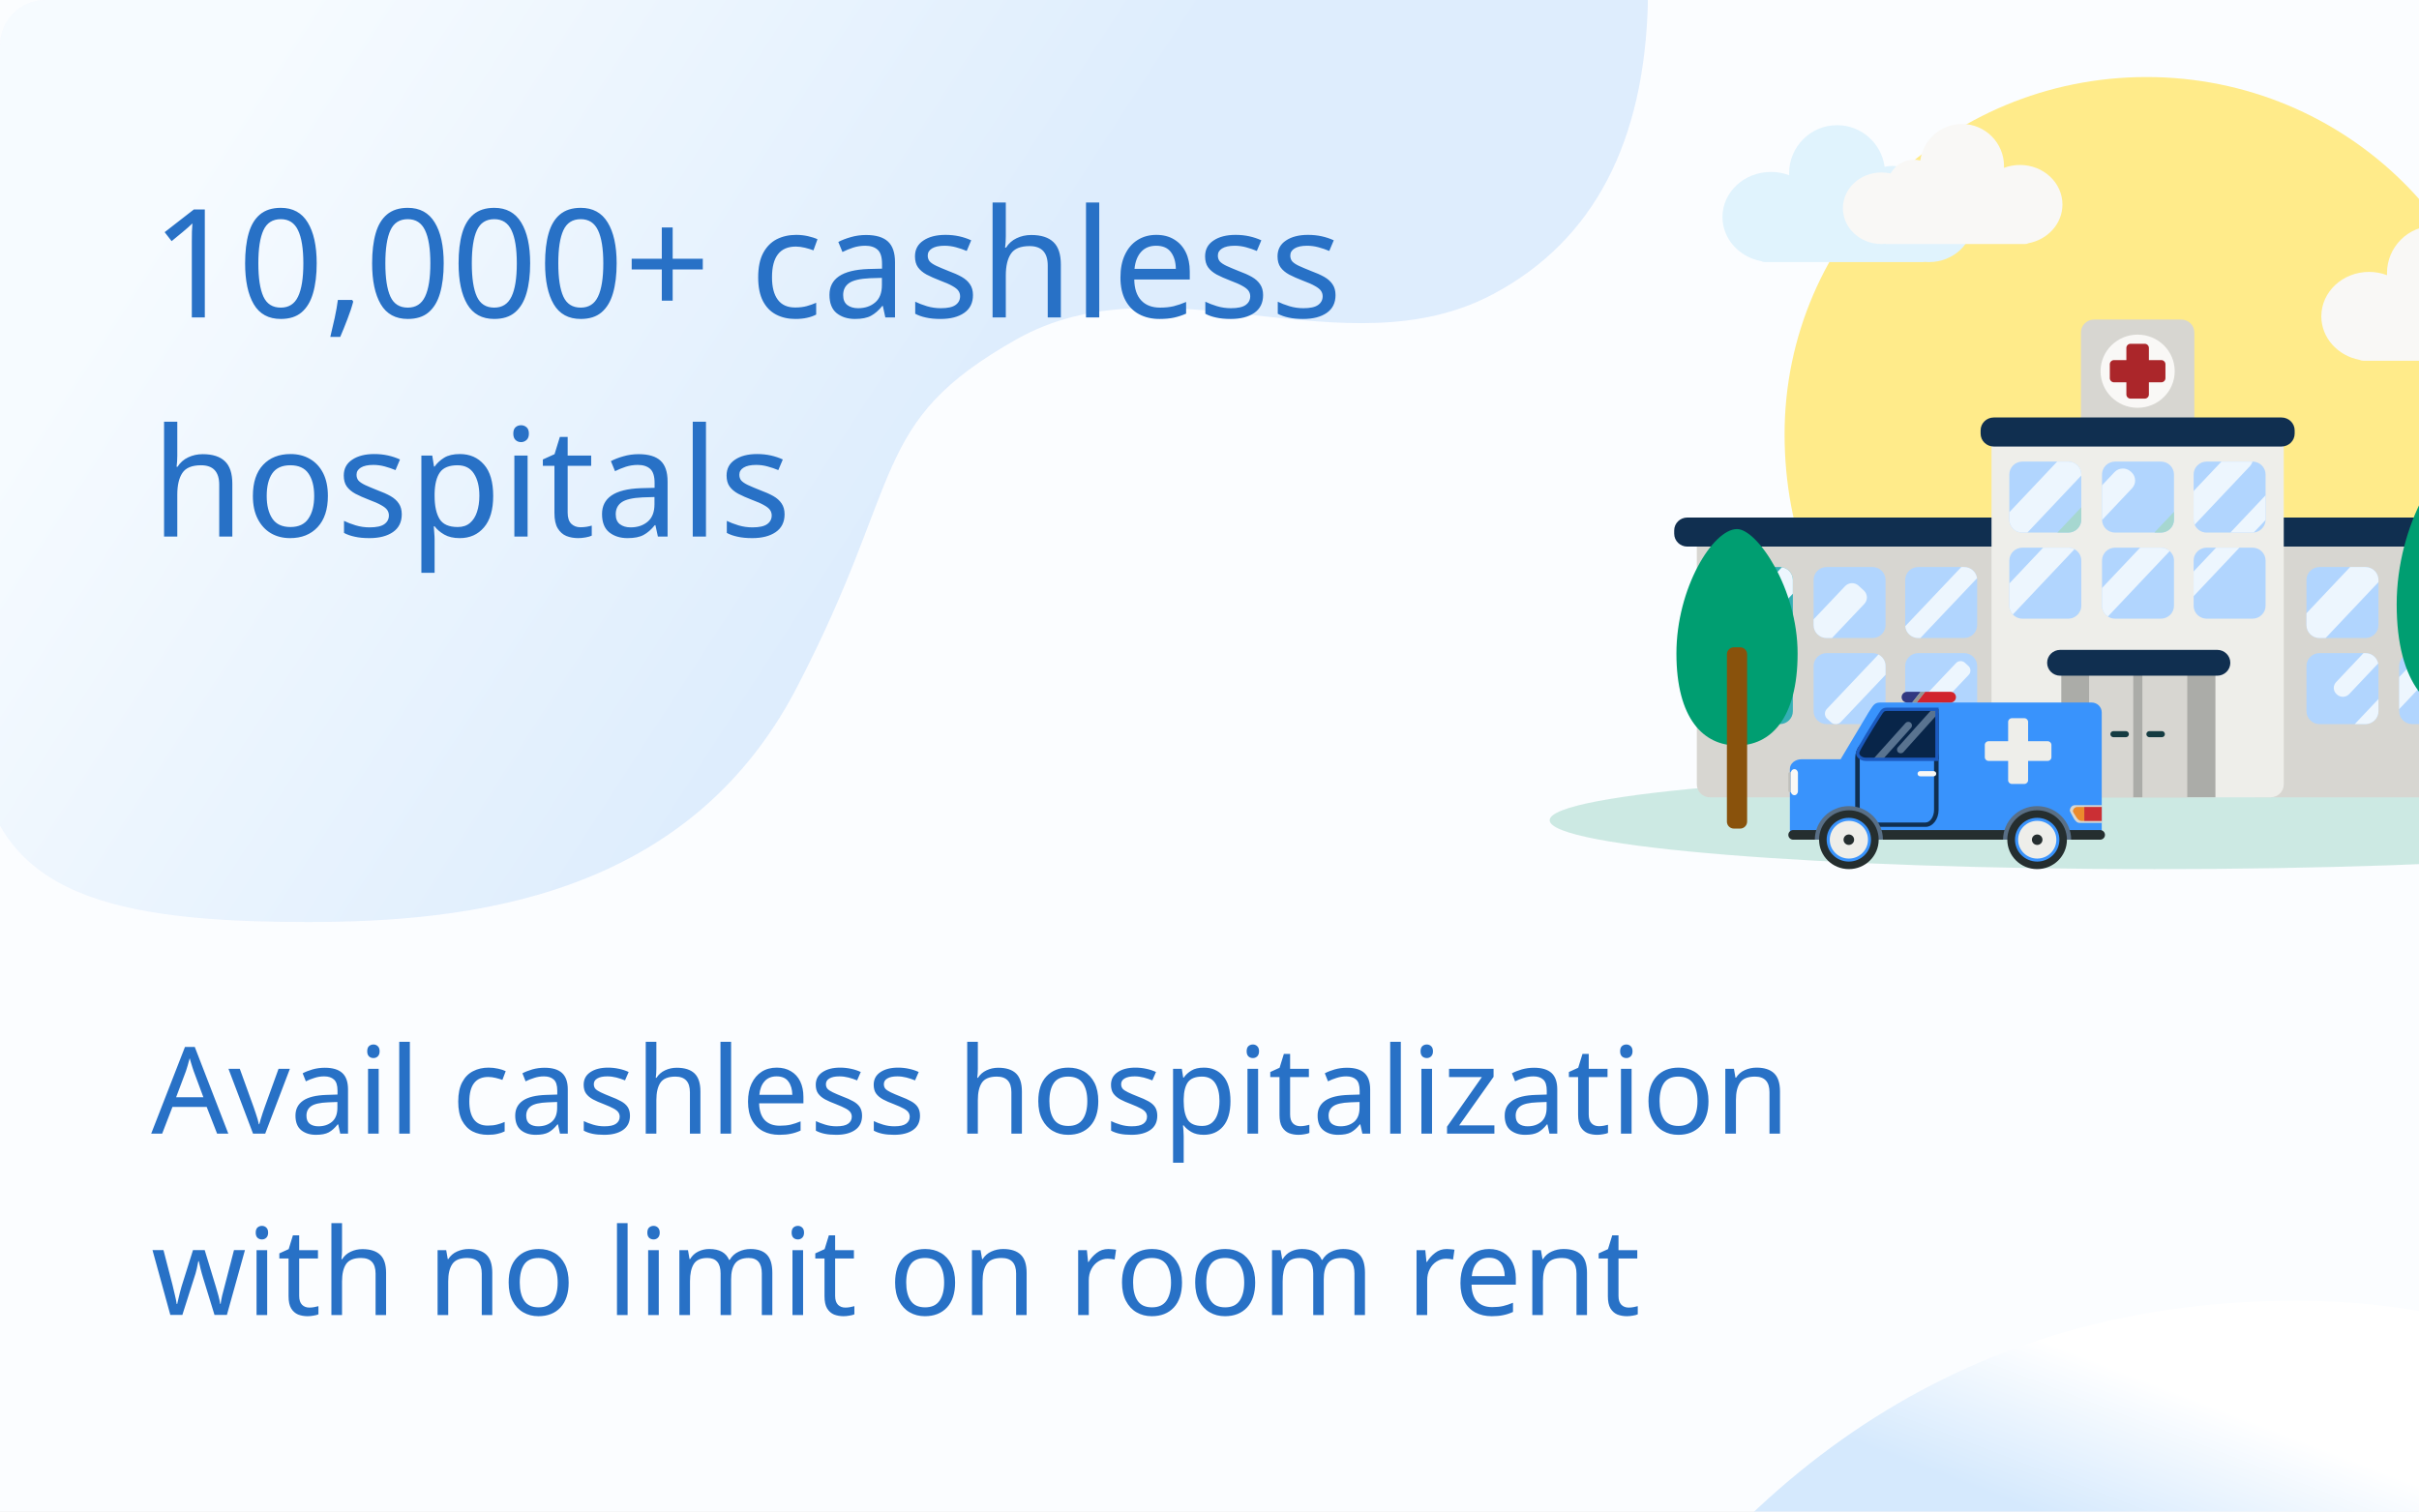
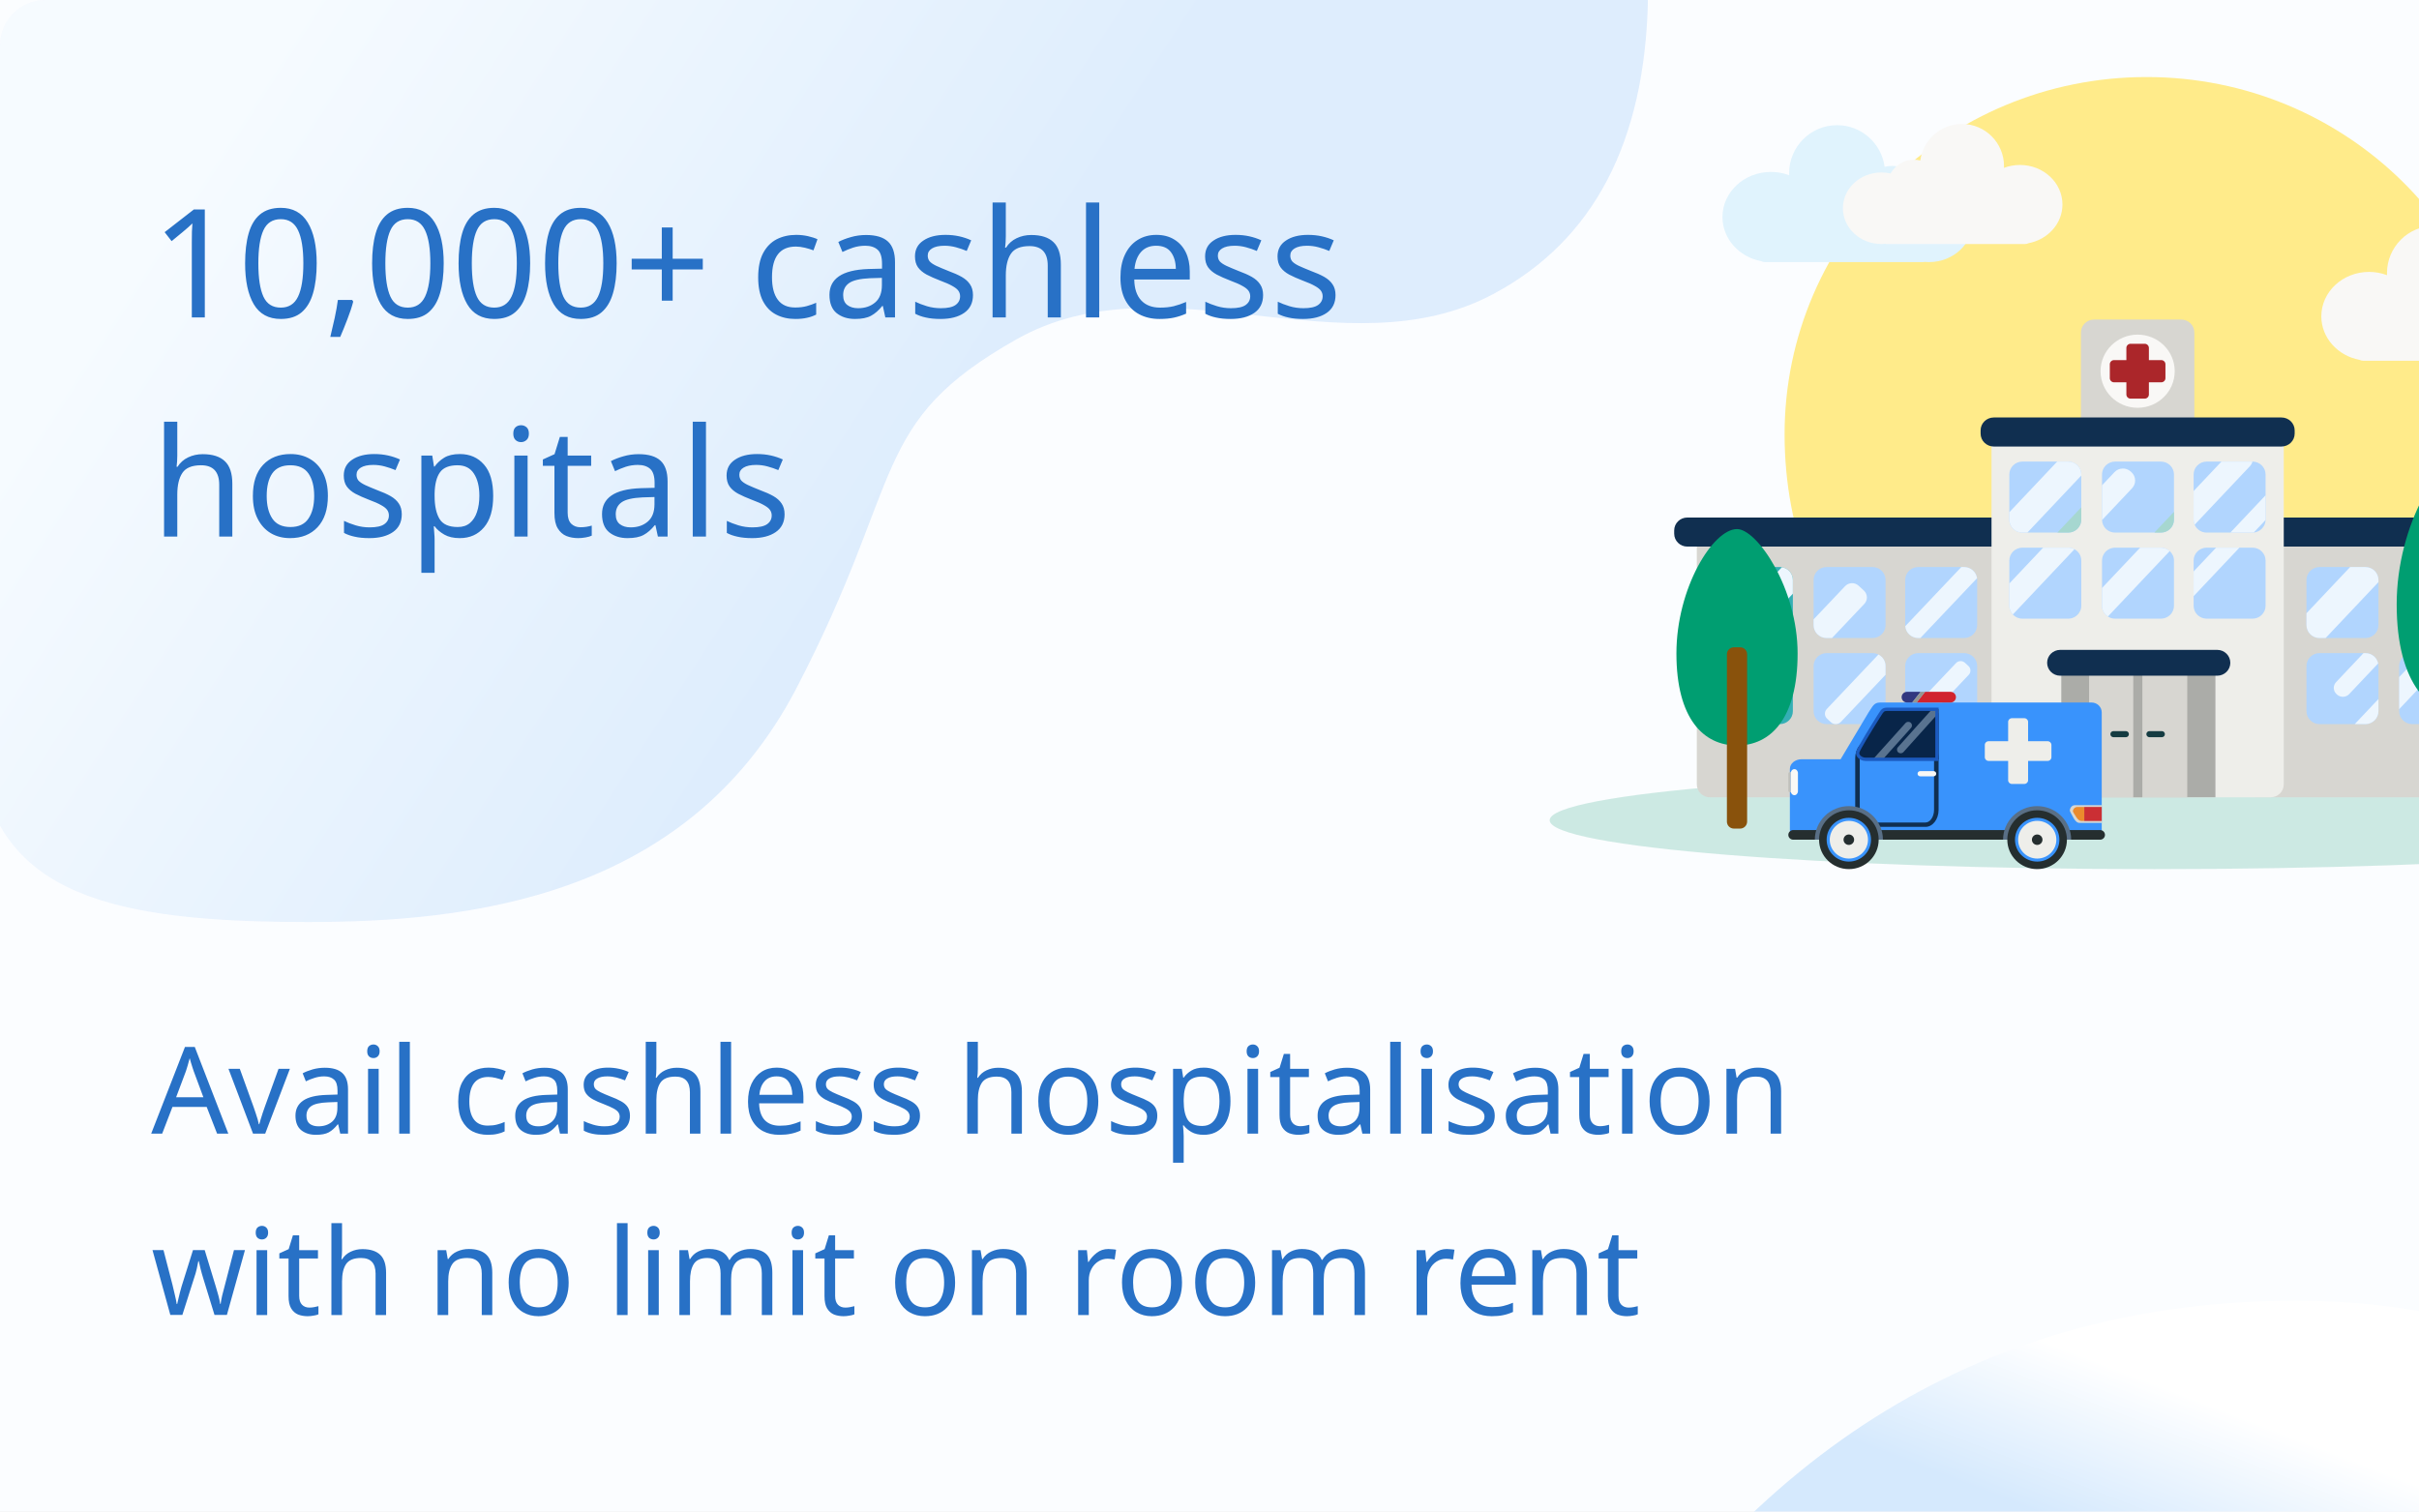
<svg xmlns="http://www.w3.org/2000/svg" xmlns:xlink="http://www.w3.org/1999/xlink" width="320" height="200" viewBox="0 0 320 200">
  <defs>
    <linearGradient id="prefix__b" x1="47.468%" x2="29.553%" y1="43.311%" y2="54.547%">
      <stop offset="0%" stop-color="#FFF" />
      <stop offset="100%" stop-color="#D5E9FD" />
    </linearGradient>
    <linearGradient id="prefix__d" x1="44.61%" x2="92.673%" y1="51.49%" y2="34.341%">
      <stop offset="0%" stop-color="#8BBEF7" />
      <stop offset="100%" stop-color="#E6F2FF" />
    </linearGradient>
    <path id="prefix__a" d="M0 0H320V200H0z" />
  </defs>
  <g fill="none" fill-rule="evenodd">
    <g transform="translate(-671 -40) translate(671 40)">
      <mask id="prefix__c" fill="#fff">
        <use xlink:href="#prefix__a" />
      </mask>
      <use fill="#FBFDFF" xlink:href="#prefix__a" />
      <path fill="url(#prefix__b)" d="M208.348 230.11c23.13-38.667 54.927-58 95.39-58 60.696 0 70.418 51.757 143.617 58H208.348z" mask="url(#prefix__c)" />
      <path fill="url(#prefix__d)" fill-rule="nonzero" d="M20.347 38.846C7.183 31.77.4 18.82 0 0h212c3.314 0 6 2.686 6 6v103.254C212.187 119.572 198.38 122 177.307 122c-21.073 0-50.14-3.035-64.673-30.955-14.534-27.92-9.536-35.083-29.067-46.13-19.53-11.046-43.473 4.544-63.22-6.07z" mask="url(#prefix__c)" opacity=".259" transform="matrix(-1 0 0 1 218 0)" />
      <g mask="url(#prefix__c)">
        <g transform="translate(205 10)">
          <ellipse cx="80" cy="98.534" fill="#70C1AB" opacity=".335" rx="80" ry="6.466" />
          <g>
            <path fill="#FFEB8A" d="M60.156 93.91c-26.45 0-45.55-20.347-45.55-46.452C14.606 21.354 36.047.193 62.497.193s47.892 21.161 47.892 47.265c0 26.105-23.783 46.453-50.233 46.453z" transform="translate(16.469)" />
            <path fill="#D7D6D1" d="M48.328 93.786c0 .943-.775 1.708-1.731 1.708H4.727c-.956 0-1.73-.765-1.73-1.708V62.18c0-.943.774-1.708 1.73-1.708h41.87c.956 0 1.73.765 1.73 1.708v31.606M120.454 93.786c0 .943-.775 1.708-1.73 1.708h-41.87c-.956 0-1.731-.765-1.731-1.708V62.18c0-.943.775-1.708 1.73-1.708h41.87c.956 0 1.731.765 1.731 1.708v31.606" transform="translate(16.469)" />
            <path fill="#102F50" d="M45.731 60.614c0 .944-.775 1.709-1.73 1.709H1.733c-.956 0-1.73-.765-1.73-1.709v-.427c0-.943.774-1.708 1.73-1.708H44c.956 0 1.731.765 1.731 1.708v.427M123.628 60.614c0 .944-.775 1.709-1.731 1.709H79.63c-.955 0-1.73-.765-1.73-1.709v-.427c0-.943.775-1.708 1.73-1.708h42.267c.956 0 1.73.765 1.73 1.708v.427" transform="translate(16.469)" />
            <path fill="#D7D6D1" d="M68.812 33.992c0-.944-.775-1.708-1.732-1.708H55.54c-.956 0-1.73.764-1.73 1.708v11.46c0 .944.774 1.709 1.73 1.709h11.54c.957 0 1.732-.765 1.732-1.709v-11.46" transform="translate(16.469)" />
            <path fill="#EEEEEA" d="M80.64 93.786c0 .943-.775 1.708-1.73 1.708H43.711c-.956 0-1.731-.765-1.731-1.708V48.513c0-.943.775-1.708 1.73-1.708H78.91c.956 0 1.731.765 1.731 1.708v45.273" transform="translate(16.469)" />
            <path fill="#102F50" d="M82.083 46.947c0-.943-.783-1.708-1.75-1.708H42.287c-.966 0-1.749.765-1.749 1.708v.427c0 .944.783 1.709 1.75 1.709h38.045c.967 0 1.75-.765 1.75-1.709v-.427" transform="translate(16.469)" />
            <path fill="#F9F8F6" d="M66.215 39.117c0 2.673-2.196 4.84-4.905 4.84-2.708 0-4.904-2.167-4.904-4.84s2.196-4.84 4.904-4.84c2.71 0 4.905 2.167 4.905 4.84" transform="translate(16.469)" />
            <path fill="#AB262A" d="M64.43 37.647H62.8v-1.609c0-.304-.25-.551-.558-.551h-1.863c-.308 0-.559.247-.559.551v1.609h-1.63c-.308 0-.558.247-.558.551v1.838c0 .305.25.552.559.552h1.63v1.608c0 .304.25.551.558.551h1.863c.308 0 .558-.247.558-.551v-1.608h1.63c.309 0 .559-.247.559-.552v-1.838c0-.304-.25-.551-.559-.551" transform="translate(16.469)" />
            <path fill="#ABACA8" d="M51.213 95.494L71.601 95.494 71.601 77.983 51.213 77.983z" transform="translate(16.469)" />
            <path fill="#D7D6D1" d="M54.891 95.494L67.874 95.494 67.874 77.983 54.891 77.983z" transform="translate(16.469)" />
            <path fill="#ABACA8" d="M60.733 95.494L61.936 95.494 61.936 77.698 60.733 77.698z" transform="translate(16.469)" />
            <path fill="#102F50" d="M73.572 77.698c0 .944-.775 1.709-1.731 1.709H51.068c-.956 0-1.73-.765-1.73-1.709 0-.943.774-1.708 1.73-1.708h20.773c.956 0 1.73.765 1.73 1.708" transform="translate(16.469)" />
            <path fill="#153C42" d="M60.156 87.142c0 .223-.183.403-.408.403h-1.635c-.226 0-.409-.18-.409-.403 0-.223.183-.403.409-.403h1.635c.225 0 .408.18.408.403M64.917 87.142c0 .223-.183.403-.409.403h-1.635c-.226 0-.409-.18-.409-.403 0-.223.183-.403.409-.403h1.635c.226 0 .409.18.409.403" transform="translate(16.469)" />
            <path fill="#B1D5FE" d="M26.233 65.028h-6.059c-.956 0-1.73.765-1.73 1.708v5.98c0 .943.774 1.708 1.73 1.708h6.06c.955 0 1.73-.765 1.73-1.709v-5.979c0-.943-.775-1.708-1.73-1.708M40.065 66.51c-.112-.836-.836-1.482-1.715-1.482h-6.058c-.956 0-1.731.765-1.731 1.708v5.98c0 .048.003.096.007.143.074.876.817 1.565 1.724 1.565h6.058c.956 0 1.731-.765 1.731-1.709v-5.979c0-.076-.007-.151-.016-.225M38.35 76.417h-6.058c-.956 0-1.731.765-1.731 1.709v5.979c0 .214.041.418.114.606.248.644.877 1.102 1.617 1.102h6.058c.956 0 1.731-.765 1.731-1.708v-5.98c0-.943-.775-1.708-1.73-1.708" transform="translate(16.469)" />
            <path fill="#35AFB5" d="M14.253 65.052c-.092-.014-.186-.024-.281-.024H7.913c-.956 0-1.731.765-1.731 1.708v5.98c0 .943.775 1.708 1.731 1.708h6.059c.956 0 1.73-.765 1.73-1.709v-5.979c0-.848-.627-1.55-1.45-1.684M14.2 76.434c-.074-.01-.15-.017-.228-.017H7.913c-.956 0-1.731.765-1.731 1.709v5.979c0 .231.047.452.132.653.26.62.877 1.055 1.599 1.055h6.059c.956 0 1.73-.765 1.73-1.708v-5.98c0-.866-.654-1.58-1.501-1.691" transform="translate(16.469)" />
            <path fill="#B1D5FE" d="M27.019 76.605c-.236-.12-.503-.188-.786-.188h-6.059c-.956 0-1.73.765-1.73 1.709v5.979c0 .943.774 1.708 1.73 1.708h6.06c.955 0 1.73-.765 1.73-1.708v-5.98c0-.663-.384-1.237-.945-1.52M64.388 51.076h-6.059c-.956 0-1.73.765-1.73 1.708v5.98l.002.048c.026.921.789 1.66 1.728 1.66h6.059c.956 0 1.73-.765 1.73-1.708v-5.98c0-.943-.774-1.708-1.73-1.708M76.505 51.076h-6.059c-.956 0-1.73.765-1.73 1.708v5.98c0 .235.048.459.135.663.262.614.878 1.045 1.595 1.045h6.06c.054 0 .107-.003.16-.008.867-.08 1.547-.789 1.568-1.66l.002-.04v-5.98c0-.943-.775-1.708-1.73-1.708M52.954 62.673c-.246-.132-.528-.208-.828-.208h-6.058c-.956 0-1.731.765-1.731 1.708v5.98c0 .447.175.853.46 1.157.316.338.768.551 1.27.551h6.06c.51 0 .968-.22 1.285-.567.066-.144.156-.28.271-.402l.005-.005c.107-.222.17-.47.17-.734v-5.98c0-.647-.366-1.21-.904-1.5M76.505 62.465h-6.059c-.956 0-1.73.765-1.73 1.708v5.98c0 .943.774 1.708 1.73 1.708h6.06c.955 0 1.73-.765 1.73-1.708v-5.98c0-.943-.775-1.708-1.73-1.708M52.126 51.076h-6.058c-.956 0-1.731.765-1.731 1.708v5.98c0 .943.775 1.708 1.73 1.708h6.06c.955 0 1.73-.765 1.73-1.708v-5.98c0-.943-.775-1.708-1.73-1.708M64.388 62.465h-6.059c-.956 0-1.73.765-1.73 1.708v5.98c0 .595.308 1.119.776 1.425.274.179.601.283.954.283h6.059c.956 0 1.73-.765 1.73-1.708v-5.98c0-.498-.217-.945-.562-1.258-.308-.278-.717-.45-1.168-.45" transform="translate(16.469)" />
            <path fill="#35AFB5" d="M104.555 65.254c-.253-.143-.546-.226-.858-.226h-6.059c-.956 0-1.731.765-1.731 1.708v5.98c0 .564.278 1.062.705 1.374.288.209.642.334 1.026.334h6.059c.956 0 1.73-.765 1.73-1.709v-5.979c0-.635-.351-1.188-.872-1.482" transform="translate(16.469)" />
            <path fill="#B1D5FE" d="M91.435 65.028h-6.058c-.957 0-1.732.765-1.732 1.708v5.98c0 .943.775 1.708 1.732 1.708h6.058c.956 0 1.731-.765 1.731-1.709v-5.979c0-.943-.775-1.708-1.73-1.708M91.435 76.417h-6.058c-.957 0-1.732.765-1.732 1.709v5.979c0 .943.775 1.708 1.732 1.708h6.058c.956 0 1.731-.765 1.731-1.708v-5.98c0-.119-.012-.235-.036-.348-.163-.776-.86-1.36-1.695-1.36M104.234 76.502c-.17-.054-.35-.085-.537-.085h-6.059c-.956 0-1.731.765-1.731 1.709v5.979c0 .943.775 1.708 1.731 1.708h6.059c.956 0 1.73-.765 1.73-1.708v-5.98c0-.758-.5-1.4-1.193-1.623" transform="translate(16.469)" />
            <path fill="#EDF6FE" d="M27.019 76.605l-6.827 7.205c-.349.368-.329.946.044 1.29l.506.467c.373.345.959.325 1.307-.043l5.915-6.242v-1.156c0-.664-.384-1.238-.945-1.521M38.927 78.122l-.46-.424c-.338-.312-.868-.294-1.184.04l-6.608 6.973c.248.644.877 1.102 1.617 1.102h.495l6.18-6.522c.315-.334.298-.857-.04-1.17M53.857 52.784c0-.943-.775-1.708-1.73-1.708h-1.46l-6.33 6.702v.986c0 .943.775 1.708 1.73 1.708h.656l7.134-7.555v-.133" transform="translate(16.469)" />
            <path fill="#A6D7D0" d="M53.857 58.764V57.12l-3.164 3.351h1.433c.956 0 1.731-.765 1.731-1.708" transform="translate(16.469)" />
            <path fill="#EDF6FE" d="M56.6 58.812l3.97-4.204c.575-.607.54-1.56-.075-2.125l-.093-.086c-.615-.566-1.58-.533-2.154.075l-1.65 1.747v4.545l.003.048M52.126 62.465h-3.315l-4.474 4.738v2.95c0 .447.175.853.46 1.157l8.157-8.637c-.246-.132-.528-.208-.828-.208" transform="translate(16.469)" />
            <path fill="#A6D7D0" d="M64.388 60.472c.956 0 1.73-.765 1.73-1.708v-1.04l-2.594 2.748h.864" transform="translate(16.469)" />
            <path fill="#EDF6FE" d="M76.502 51.076h-4.105l-3.682 3.898v3.79c0 .235.049.459.136.663l7.3-7.73c.172-.182.288-.396.351-.621" transform="translate(16.469)" />
            <path fill="#A6D7D0" d="M53.683 70.892c-.115.122-.205.258-.27.402.11-.121.203-.258.275-.407l-.005.005" transform="translate(16.469)" />
            <path fill="#EDF6FE" d="M61.641 62.465l-5.043 5.34v2.348c0 .595.31 1.119.777 1.425l8.18-8.663c-.307-.278-.716-.45-1.167-.45H61.64M76.666 60.464l1.568-1.66.002-.04v-3.23l-4.663 4.938h2.932c.055 0 .108-.003.161-.008M68.715 65.616v3.26c.023-.02.044-.04.065-.061l5.997-6.35H71.69l-2.976 3.15M38.35 65.028h-.362l-7.42 7.831c.074.876.817 1.565 1.724 1.565h.275l7.498-7.913c-.112-.837-.836-1.483-1.715-1.483M8.715 72.729l.694.64c.511.472 1.314.446 1.792-.059l4.502-4.751v-1.823c0-.848-.628-1.55-1.45-1.684L8.655 70.96c-.478.505-.451 1.297.06 1.769M20.174 74.424h.703l4.278-4.515c.478-.504.45-1.296-.06-1.768l-.695-.64c-.511-.472-1.313-.446-1.791.059l-4.166 4.396v.76c0 .943.775 1.708 1.731 1.708" transform="translate(16.469)" />
            <path fill="#A6D7D0" d="M15.703 78.126c0-.867-.655-1.581-1.502-1.692l-7.887 8.324c.26.62.877 1.055 1.599 1.055h2.173l5.617-5.928v-1.76M9.47 78.125l-.374-.345c-.276-.255-.709-.24-.966.032l-1.948 2.055v2.717l3.321-3.505c.258-.272.244-.699-.032-.954" transform="translate(16.469)" />
            <path fill="#EDF6FE" d="M85.377 74.424h.8l6.99-7.401v-.287c0-.943-.776-1.708-1.732-1.708h-2.014l-5.776 6.116v1.571c0 .944.775 1.709 1.732 1.709" transform="translate(16.469)" />
            <path fill="#A6D7D0" d="M96.612 74.09l7.64-8.09c.2-.211.3-.479.303-.746-.253-.143-.546-.226-.858-.226h-1.75l-6.04 6.395v1.292c0 .565.278 1.063.705 1.375" transform="translate(16.469)" />
            <path fill="#EDF6FE" d="M87.618 81.838l.069.064c.457.42 1.174.395 1.6-.056l3.843-4.069c-.163-.776-.86-1.36-1.695-1.36h-.245l-3.628 3.842c-.427.452-.401 1.158.056 1.58M93.166 84.105v-1.613l-3.136 3.321h1.405c.956 0 1.731-.765 1.731-1.708M98.903 76.417L95.907 79.59 95.907 83.834 102.911 76.417 98.903 76.417" transform="translate(16.469)" />
            <path fill="#009E71" d="M115.277 69.965c0 10.62-4.41 14.964-9.85 14.964-5.439 0-9.848-4.344-9.848-14.964 0-10.62 5.934-20.225 9.849-20.225 3.254 0 9.849 9.605 9.849 20.225M16.329 76.464c0 8.643-3.589 12.178-8.016 12.178S.298 85.107.298 76.464s4.829-16.46 8.015-16.46c2.649 0 8.016 7.817 8.016 16.46" transform="translate(16.469)" />
            <path fill="#89520C" d="M9.65 98.72c0 .506-.417.917-.93.917h-.813c-.514 0-.93-.41-.93-.917V76.565c0-.507.416-.917.93-.917h.813c.513 0 .93.41.93.917V98.72" transform="translate(16.469)" />
            <path fill="#3993FC" d="M55.23 82.956H27.254c-.854 0-.988.515-1.547 1.323l-3.69 6.183h-5.162c-.854 0-1.547.572-1.547 1.278v8.09c0 .706.693 1.277 1.547 1.277h38.373c.585 0 1.08-.372 1.26-.889l.007-.018c.005-.013.009-.025.012-.038.035-.106.055-.217.055-.332V84.272c0-.727-.597-1.316-1.334-1.316" transform="translate(16.469)" />
            <path fill="#102F50" d="M25.683 88.628c-.614 0-1.132.765-1.132 1.67v6.862c0 .906.518 1.671 1.132 1.671h7.564c.614 0 1.132-.765 1.132-1.67v-6.862c0-.906-.518-1.671-1.132-1.671h-7.564zm7.564 10.782h-7.564c-.956 0-1.734-1.009-1.734-2.25V90.3c0-1.24.778-2.25 1.734-2.25h7.564c.956 0 1.734 1.01 1.734 2.25v6.861c0 1.241-.778 2.25-1.734 2.25z" transform="translate(16.469)" />
            <path fill="#082549" d="M28.213 83.85c-.6 0-.695.363-1.088.932 0 0-2.748 4.273-2.84 4.759-.097.505.487.931 1.087.931h9.61V83.85h-6.769" transform="translate(16.469)" />
            <path fill="#597390" d="M31.294 85.632c-.202-.177-.511-.158-.69.04l-4.309 4.8h1.307l3.734-4.16c.179-.199.16-.504-.042-.68M34.107 83.85L29.6 88.87c-.179.2-.16.505.042.681.202.177.51.159.69-.04l4.65-5.18v-.48h-.875" transform="translate(16.469)" />
            <path fill="#1B5ABF" d="M28.13 84.07c-.359 0-.45.145-.693.535-.057.092-.12.193-.193.3-1.285 2.04-2.689 4.377-2.75 4.677-.023.12.012.237.104.348.161.196.455.323.748.323h9.2V84.07H28.13zm6.851 6.621h-9.635c-.424 0-.839-.184-1.083-.48-.174-.211-.244-.464-.197-.71.094-.503 2.36-4.117 2.814-4.837.074-.109.133-.204.188-.292.258-.414.462-.741 1.063-.741h6.85v7.06z" transform="translate(16.469)" />
            <path fill="#F9F8F6" d="M34.67 92.376c0 .19-.156.344-.348.344h-1.775c-.193 0-.349-.154-.349-.344 0-.19.156-.344.349-.344h1.775c.192 0 .348.154.348.344" transform="translate(16.469)" />
            <path fill="#C0C0BB" d="M15.426 92.302c0-.046.007-.09.016-.133-.027-.008-.056-.013-.086-.013-.141 0-.255.093-.255.209v2.268c0 .115.114.209.255.209.031 0 .061-.006.09-.014-.012-.047-.02-.095-.02-.145v-2.38" transform="translate(16.469)" />
            <path fill="#F9F8F6" d="M15.9 91.765c-.221 0-.405.172-.458.404-.01.043-.016.087-.016.133v2.38c0 .051.008.1.02.146.056.225.237.392.454.392.262 0 .474-.24.474-.537v-2.38c0-.297-.212-.538-.474-.538" transform="translate(16.469)" />
            <path fill="#D7D6D1" d="M54.004 96.54h-.998c-.368 0-.666.335-.666.75 0 0 .252.555.515.987.209.342.426.608.793.608h2.915V96.54h-2.56" transform="translate(16.469)" />
            <path fill="#252E2F" d="M56.99 100.469c0 .353-.29.638-.65.638H15.752c-.36 0-.65-.285-.65-.638 0-.353.29-.639.65-.639H56.34c.36 0 .65.286.65.639" transform="translate(16.469)" />
            <path fill="#CB2F34" d="M54.249 98.631L56.563 98.631 56.563 96.775 54.249 96.775z" transform="translate(16.469)" />
            <path fill="#EB8B2D" d="M53.347 96.775c-.333 0-.602.266-.602.594 0 0 .228.439.466.78.188.272.384.482.716.482h.322v-1.856h-.902" transform="translate(16.469)" />
            <path fill="#596F86" d="M23.112 96.663c-2.488 0-4.504 1.99-4.504 4.444h9.007c0-2.454-2.016-4.444-4.503-4.444" transform="translate(16.469)" />
            <path fill="#252E2F" d="M27.054 101.107c0 2.15-1.765 3.892-3.942 3.892-2.178 0-3.943-1.742-3.943-3.892 0-2.149 1.765-3.89 3.943-3.89 2.177 0 3.942 1.741 3.942 3.89" transform="translate(16.469)" />
            <path fill="#596F86" d="M48.013 96.663c-2.487 0-4.503 1.99-4.503 4.444h9.007c0-2.454-2.017-4.444-4.504-4.444" transform="translate(16.469)" />
            <path fill="#252E2F" d="M51.956 101.107c0 2.15-1.765 3.892-3.943 3.892-2.177 0-3.943-1.742-3.943-3.892 0-2.149 1.766-3.89 3.943-3.89 2.178 0 3.943 1.741 3.943 3.89" transform="translate(16.469)" />
            <path fill="#3993FC" d="M26.041 101.107c0 1.6-1.314 2.897-2.935 2.897-1.62 0-2.935-1.296-2.935-2.897 0-1.6 1.314-2.896 2.935-2.896s2.935 1.297 2.935 2.896" transform="translate(16.469)" />
            <path fill="#EEEEEA" d="M25.641 101.107c0 1.38-1.133 2.497-2.53 2.497-1.396 0-2.529-1.118-2.529-2.497 0-1.378 1.133-2.496 2.53-2.496 1.396 0 2.529 1.118 2.529 2.496" transform="translate(16.469)" />
            <path fill="#252E2F" d="M23.807 101.107c0 .382-.314.692-.7.692-.388 0-.701-.31-.701-.692 0-.382.313-.691.7-.691.387 0 .7.31.7.691" transform="translate(16.469)" />
            <path fill="#3993FC" d="M50.959 101.107c0 1.6-1.314 2.897-2.935 2.897s-2.935-1.296-2.935-2.897c0-1.6 1.314-2.896 2.935-2.896 1.62 0 2.935 1.297 2.935 2.896" transform="translate(16.469)" />
            <path fill="#EEEEEA" d="M50.558 101.107c0 1.38-1.132 2.497-2.53 2.497-1.396 0-2.528-1.118-2.528-2.497 0-1.378 1.132-2.496 2.529-2.496s2.53 1.118 2.53 2.496" transform="translate(16.469)" />
            <path fill="#252E2F" d="M48.724 101.107c0 .382-.313.692-.7.692-.387 0-.7-.31-.7-.692 0-.382.313-.691.7-.691.387 0 .7.31.7.691" transform="translate(16.469)" />
            <path fill="#EEEEEA" d="M49.412 88.077H46.82v-2.558c0-.27-.221-.489-.495-.489h-1.65c-.274 0-.496.219-.496.489v2.558h-2.591c-.274 0-.496.218-.496.488v1.63c0 .27.222.488.496.488h2.591v2.558c0 .27.222.488.495.488h1.651c.274 0 .495-.218.495-.488v-2.558h2.592c.273 0 .495-.218.495-.489v-1.629c0-.27-.222-.488-.495-.488" transform="translate(16.469)" />
            <path fill="#313880" d="M30.807 81.539c-.396 0-.718.317-.718.708 0 .391.322.709.718.709h.687l1.116-1.417h-1.803" transform="translate(16.469)" />
            <path fill="#D1242E" d="M36.56 81.539H33.19l-1.115 1.417h4.484c.396 0 .718-.318.718-.709 0-.391-.322-.708-.718-.708" transform="translate(16.469)" />
            <path fill="#949590" d="M32.61 81.539L31.494 82.956 32.076 82.956 33.191 81.539 32.61 81.539" transform="translate(16.469)" />
            <path fill="#E0F3FD" d="M6.39 18.715c0-3.295 2.87-5.966 6.412-5.966.853 0 1.667.157 2.411.438-.004-.088-.007-.176-.007-.265 0-3.512 2.841-6.359 6.346-6.359 3.216 0 5.873 2.4 6.287 5.51.308-.075.628-.116.96-.116 1.512 0 2.83.838 3.522 2.08.444-.102.909-.157 1.386-.157 3.21 0 5.811 2.418 5.811 5.4s-2.601 5.4-5.81 5.4c-.185 0-.367-.008-.547-.024-.079.016-.16.024-.244.024H12.03c-.192 0-.372-.045-.532-.124-2.916-.56-5.108-2.963-5.108-5.841" transform="translate(16.469)" />
            <path fill="#F9F8F6" d="M51.364 17.057c0-2.888-2.517-5.23-5.622-5.23-.747 0-1.46.137-2.113.384.003-.077.006-.155.006-.233 0-3.078-2.491-5.574-5.563-5.574-2.82 0-5.149 2.104-5.512 4.83-.27-.066-.551-.102-.841-.102-1.326 0-2.482.736-3.089 1.823-.39-.088-.796-.136-1.215-.136-2.814 0-5.094 2.12-5.094 4.734s2.28 4.734 5.094 4.734c.161 0 .321-.008.479-.022.069.015.14.022.213.022H46.42c.168 0 .326-.04.467-.109 2.556-.491 4.478-2.597 4.478-5.121M85.61 31.856c0-3.246 2.828-5.878 6.317-5.878.84 0 1.642.155 2.375.432-.004-.087-.007-.174-.007-.261 0-3.46 2.799-6.265 6.251-6.265 3.17 0 5.786 2.365 6.194 5.429.303-.075.62-.115.946-.115 1.49 0 2.788.826 3.47 2.048.438-.1.895-.153 1.367-.153 3.161 0 5.724 2.382 5.724 5.32s-2.563 5.32-5.724 5.32H91.166c-.189 0-.367-.045-.525-.122-2.872-.553-5.031-2.92-5.031-5.755" transform="translate(16.469)" />
          </g>
        </g>
      </g>
    </g>
    <g fill="#2871C6">
      <text font-family="WorkSans-SemiBold, Work Sans" font-size="20" font-weight="500" transform="translate(-671 -40) translate(691 60)">
        <tspan x="0" y="22">10,000+ cashless </tspan>
        <tspan x="0" y="51">hospitals</tspan>
      </text>
      <text font-family="WorkSans-Medium, Work Sans" font-size="16" font-weight="400" transform="translate(-671 -40) translate(691 60)">
-         <tspan x="0" y="130">Avail cashless hospitalization </tspan>
+         <tspan x="0" y="130">Avail cashless hospitalisation </tspan>
        <tspan x="0" y="154">with no limit on room rent</tspan>
      </text>
    </g>
  </g>
</svg>
